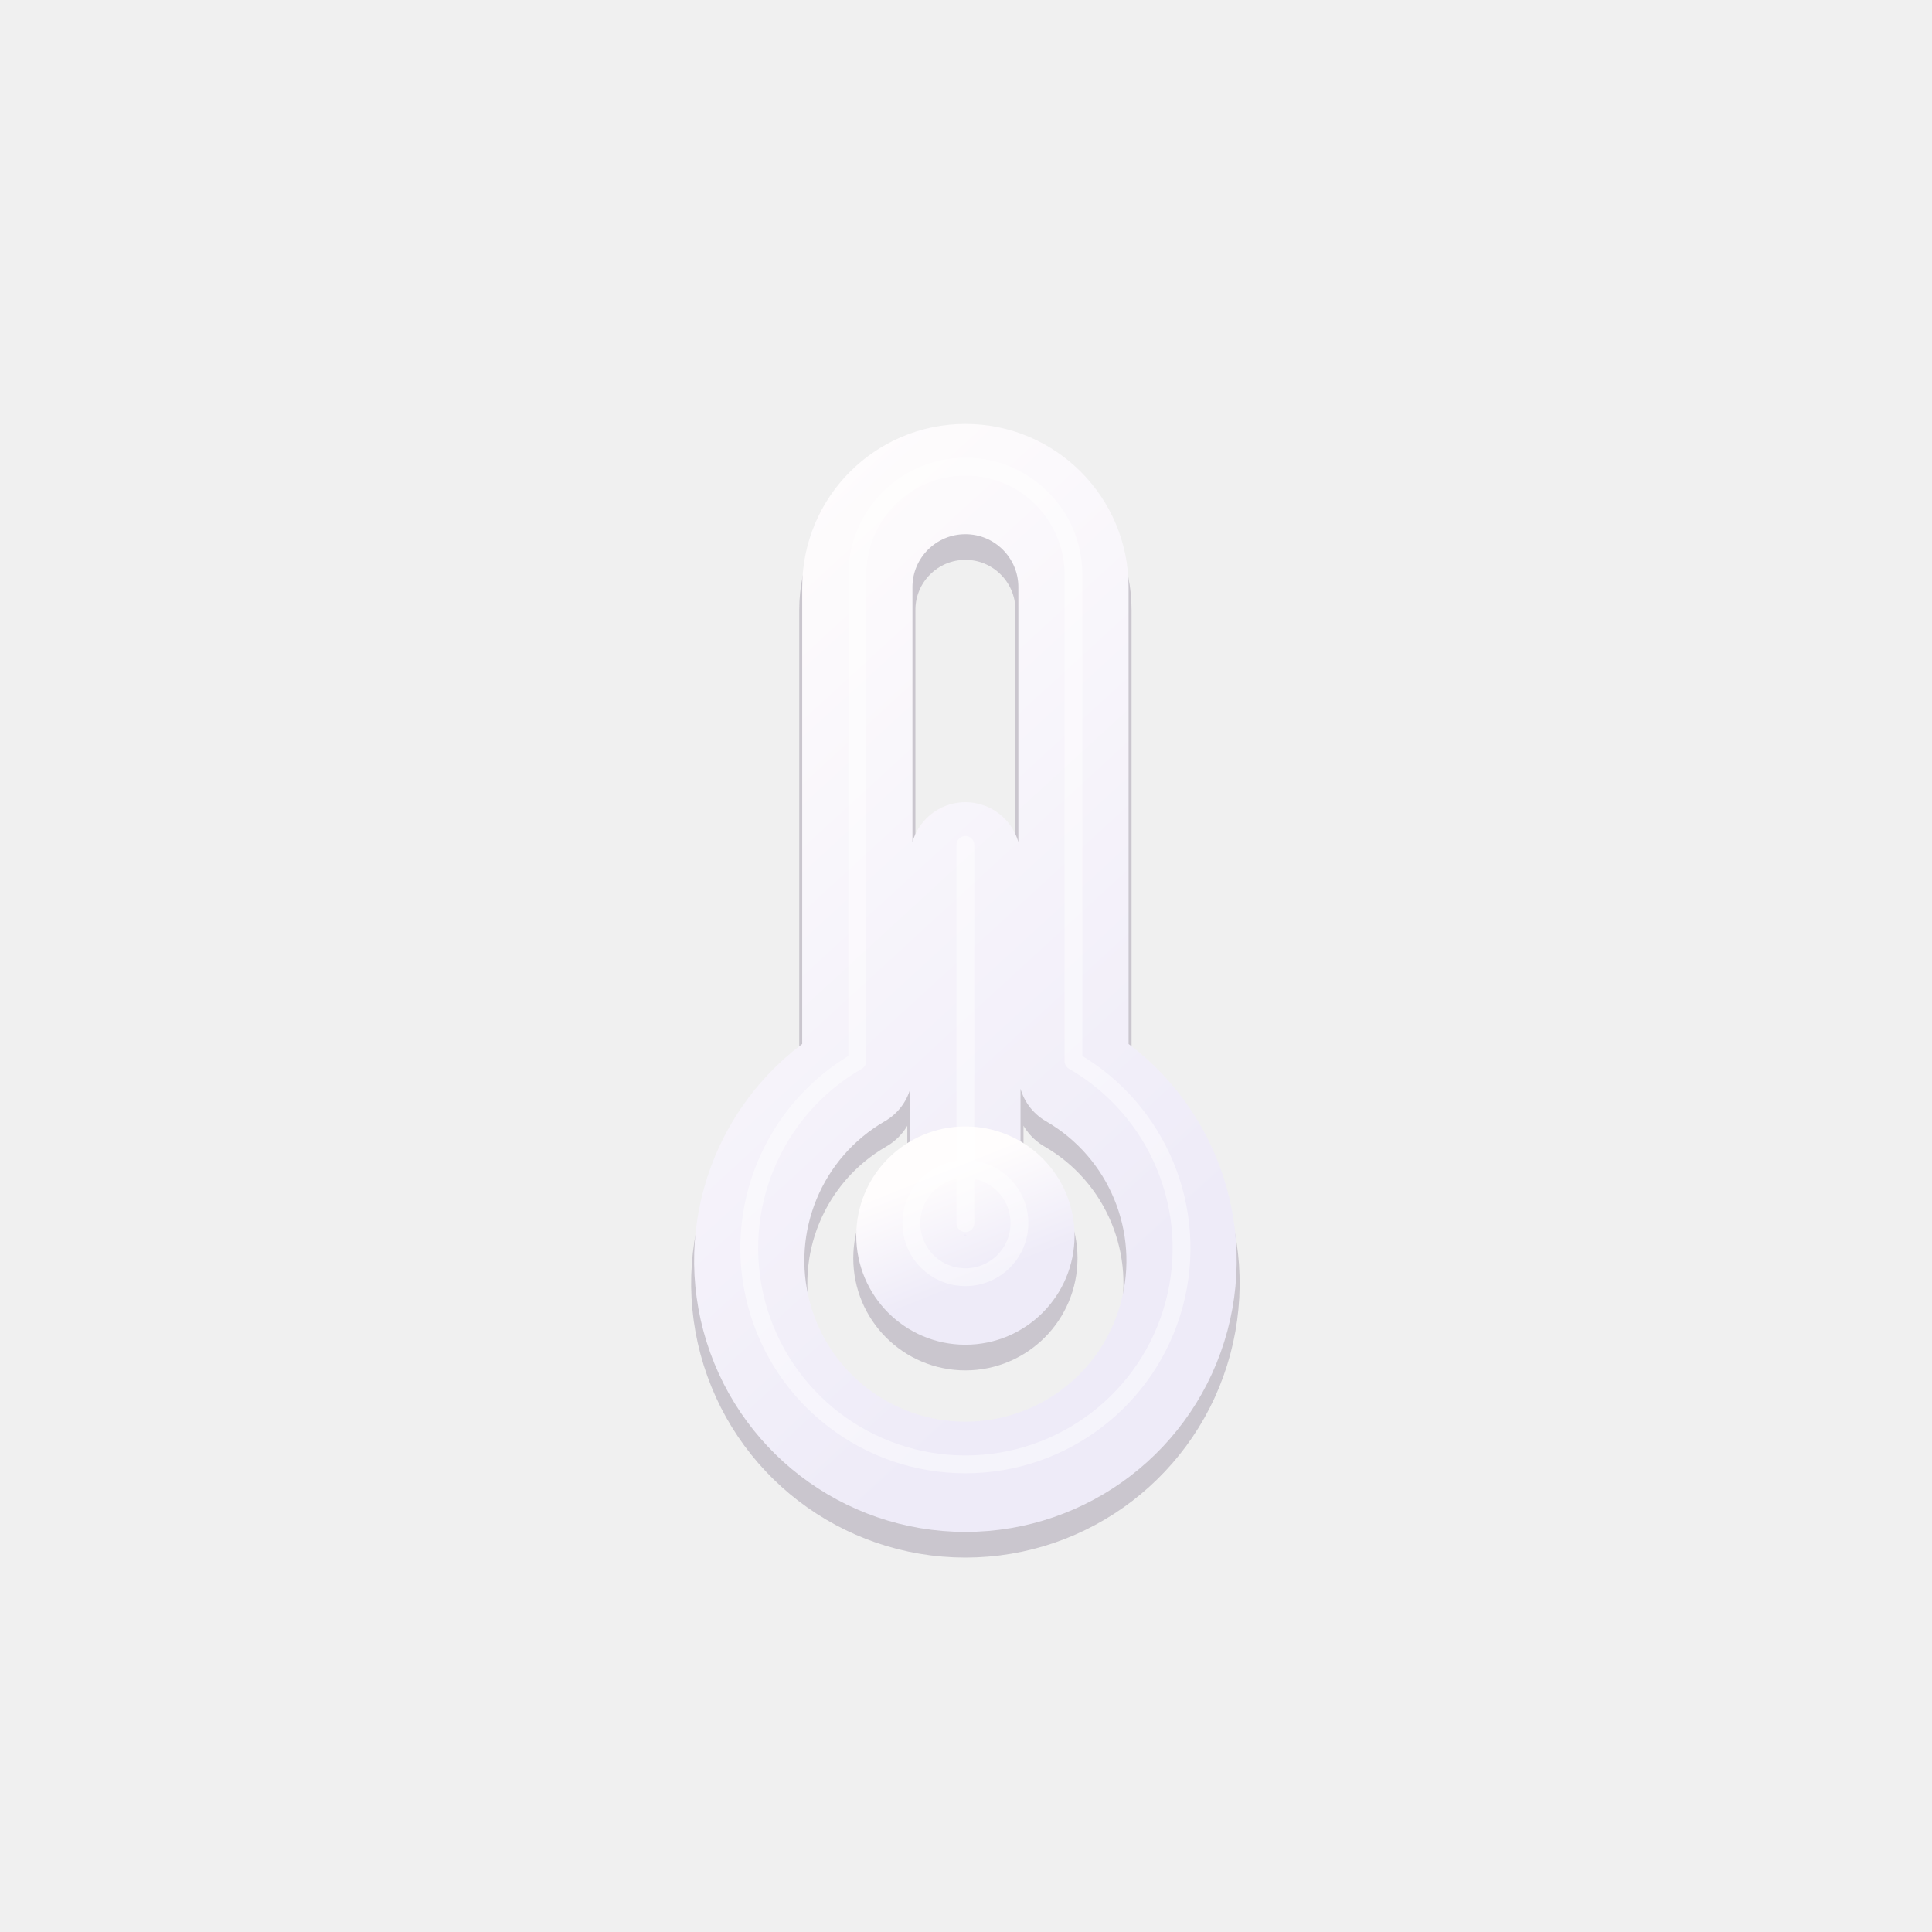
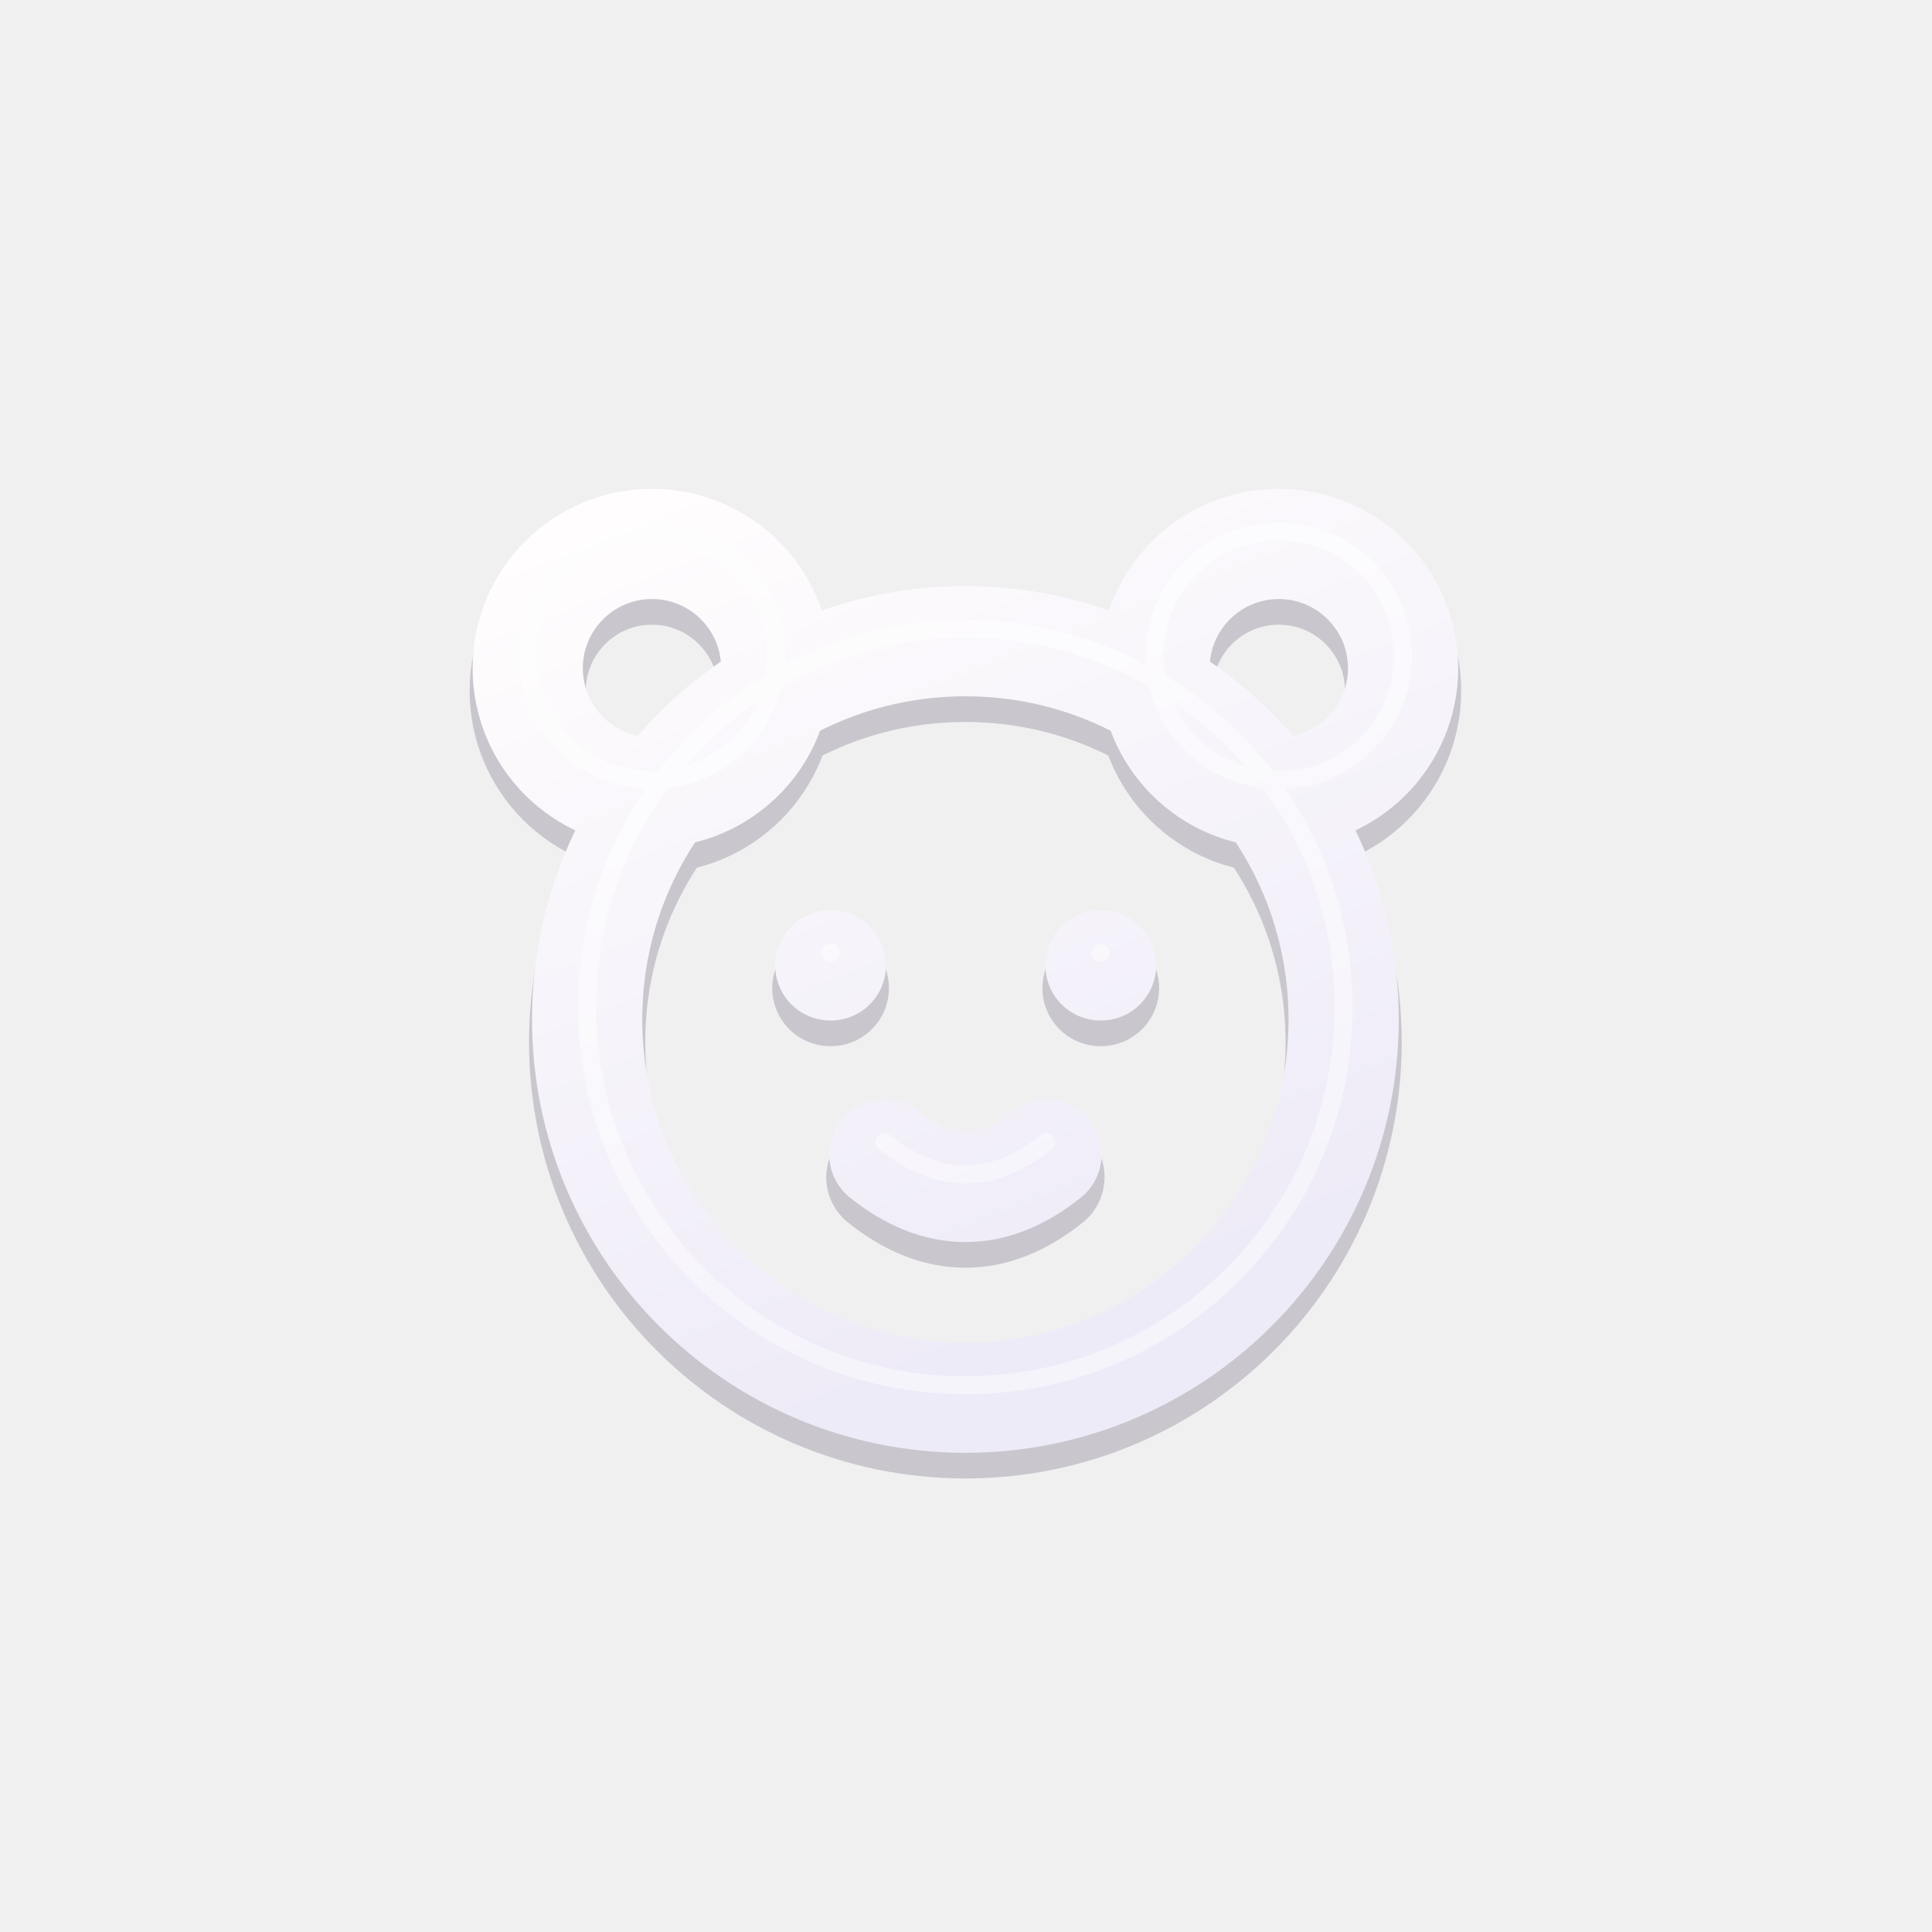
<svg xmlns="http://www.w3.org/2000/svg" width="512" height="512" viewBox="0 0 128 128">
  <defs>
    <linearGradient id="pearl" x2=".4" y2="1">
      <stop stop-color="#fffdfd" />
      <stop offset="1" stop-color="#eeebf8" />
    </linearGradient>
  </defs>
  <g transform="translate(21 21) scale(3.58)" fill="none" stroke-linecap="round" stroke-linejoin="round">
    <g stroke="#574966" opacity=".25" stroke-width="2.15" transform="translate(0 .42)">
-       <path d="M10 14V5a2 2 0 0 1 4 0v9a4 4 0 1 1-4 0Zm2-4v7" />
-       <circle cx="12" cy="17" r="1" />
+       <path d="M5 13A7 7 0 1 0 19 13A7 7 0 1 0 5 13ZM3.9 6.5A2.3 2.3 0 1 0 8.5 6.5A2.3 2.3 0 1 0 3.9 6.5ZM15.5 6.5A2.3 2.3 0 1 0 20.1 6.5A2.3 2.3 0 1 0 15.5 6.5ZM9.5 12h.01M14.5 12h.01M10.5 15.5q1.5 1.2 3 0" />
    </g>
    <g stroke="url(#pearl)" stroke-width="2.04">
-       <path d="M10 14V5a2 2 0 0 1 4 0v9a4 4 0 1 1-4 0Zm2-4v7" />
-       <circle cx="12" cy="17" r="1" />
+       <path d="M5 13A7 7 0 1 0 19 13A7 7 0 1 0 5 13ZM3.9 6.5A2.3 2.3 0 1 0 8.5 6.5A2.3 2.3 0 1 0 3.9 6.5ZM15.5 6.5A2.3 2.3 0 1 0 20.1 6.5A2.3 2.3 0 1 0 15.5 6.5ZM9.5 12h.01M14.5 12h.01M10.5 15.5q1.5 1.2 3 0" />
    </g>
    <g stroke="#fff" opacity=".44" stroke-width=".33" transform="translate(0 -.23)">
-       <path d="M10 14V5a2 2 0 0 1 4 0v9a4 4 0 1 1-4 0Zm2-4v7" />
-       <circle cx="12" cy="17" r="1" />
+       <path d="M5 13A7 7 0 1 0 19 13A7 7 0 1 0 5 13ZM3.9 6.5A2.3 2.3 0 1 0 8.5 6.5A2.3 2.3 0 1 0 3.9 6.5ZM15.5 6.5A2.3 2.3 0 1 0 20.1 6.5A2.3 2.3 0 1 0 15.5 6.5ZM9.5 12h.01M14.5 12h.01M10.5 15.5q1.5 1.2 3 0" />
    </g>
  </g>
</svg>
